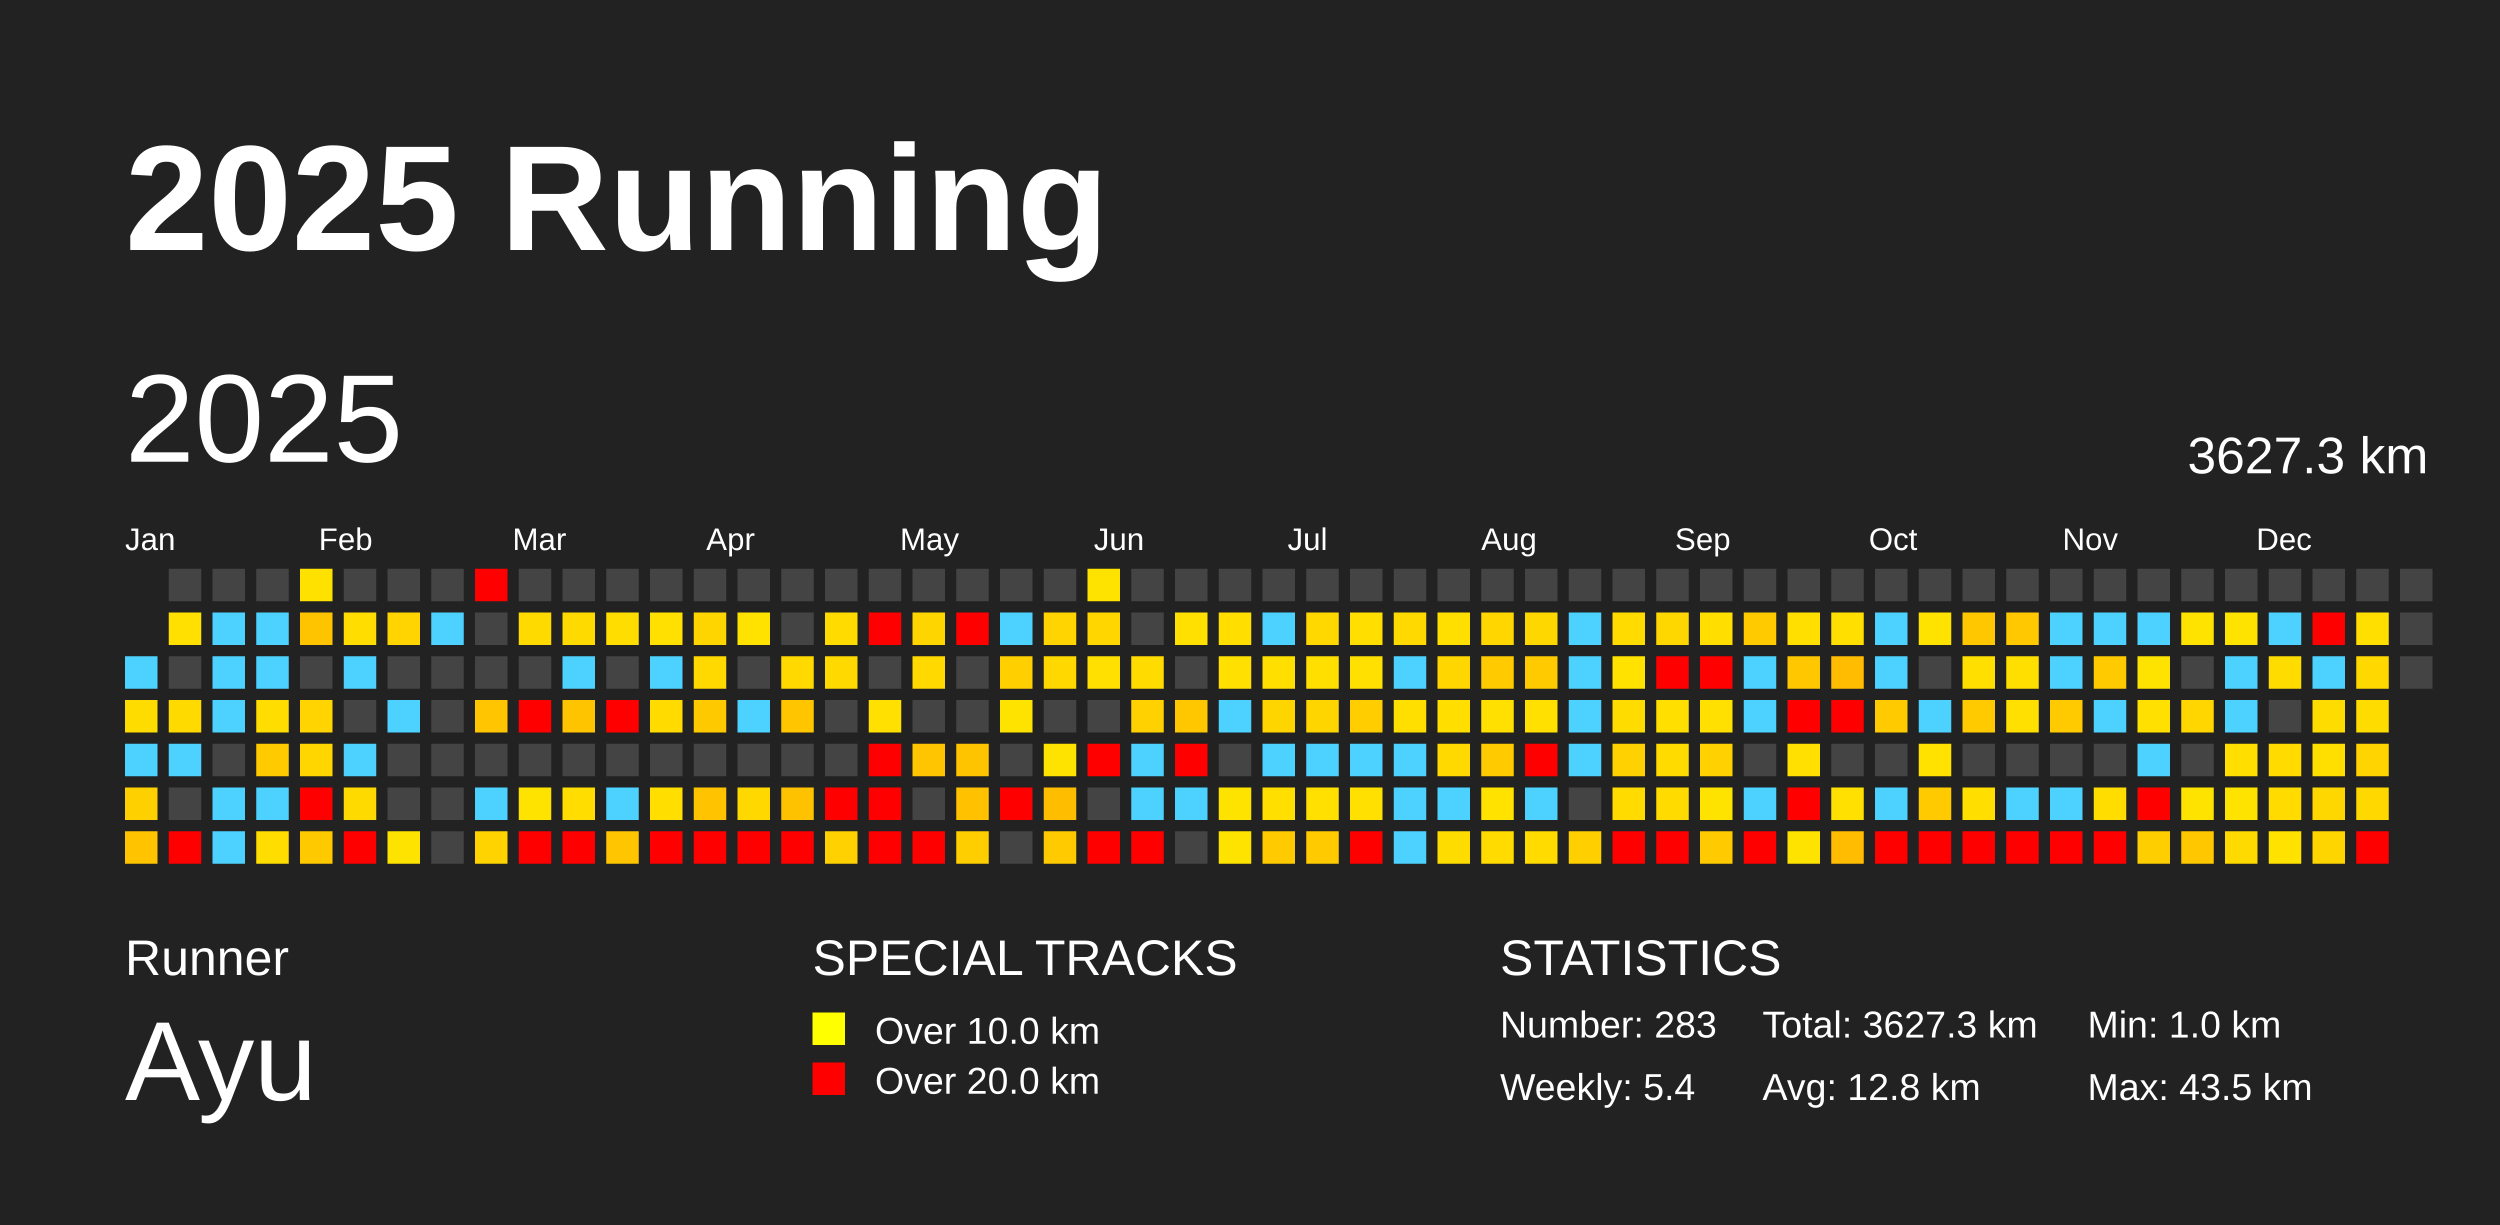
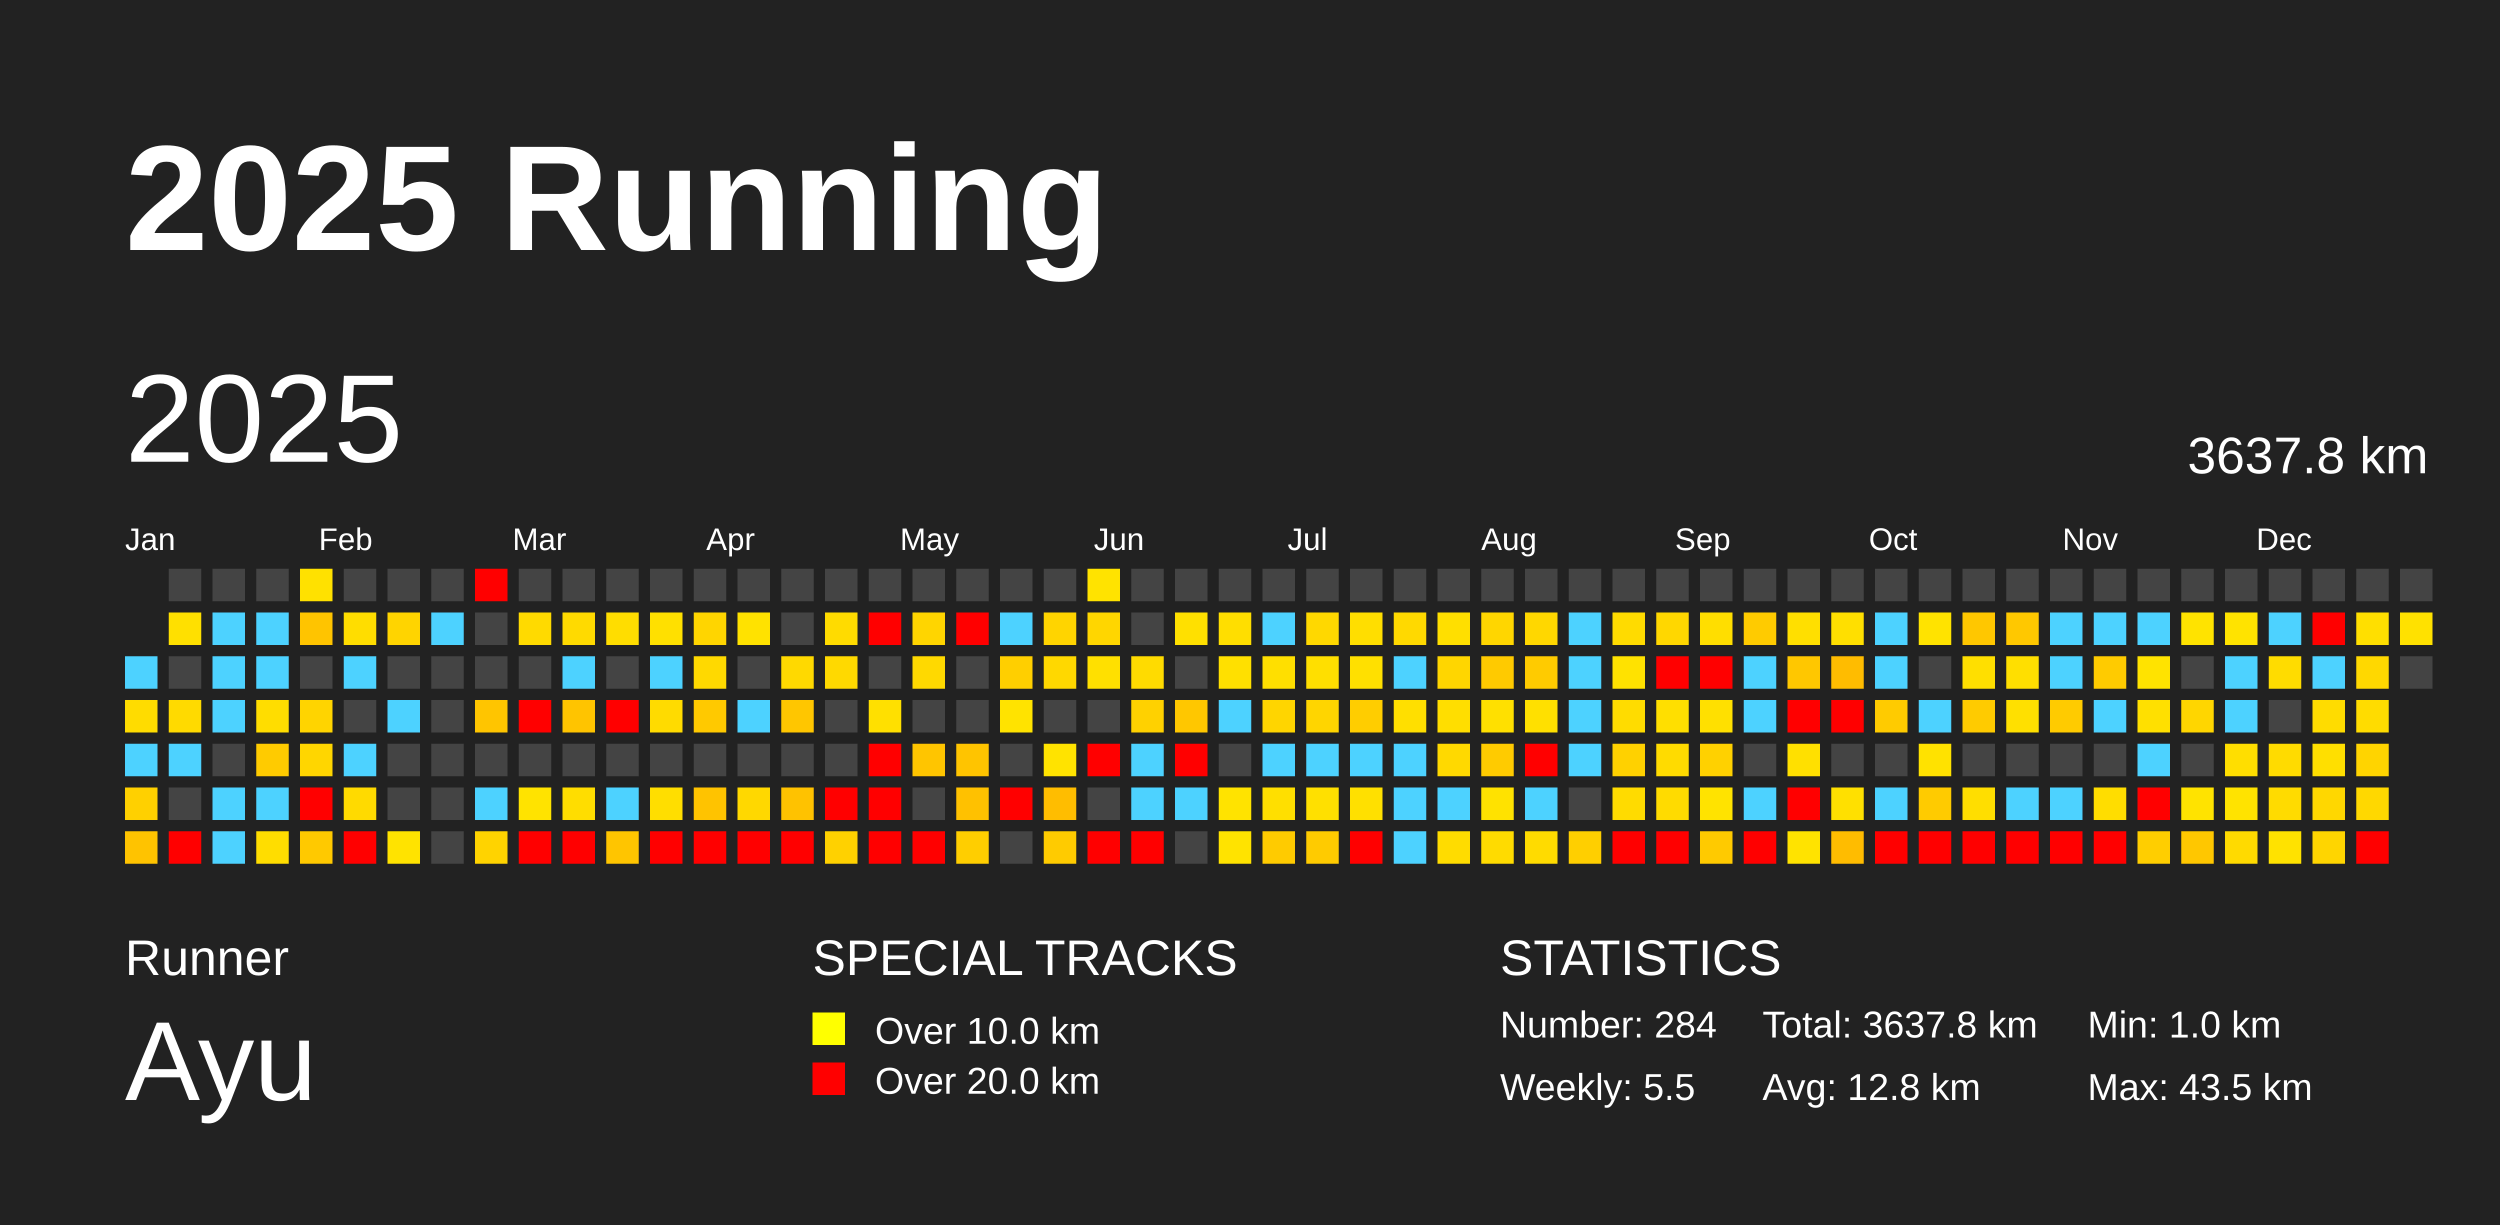
<svg xmlns="http://www.w3.org/2000/svg" baseProfile="full" height="98mm" version="1.1" viewBox="0,0,200,98" width="200mm">
  <defs />
  <rect fill="#222222" height="98" width="200" x="0" y="0" />
  <text fill="#FFFFFF" style="font-size:12px; font-family:Arial; font-weight:bold;" x="10" y="20">2025 Running</text>
  <text fill="#FFFFFF" style="font-size:4px; font-family:Arial" x="10" y="78">Runner</text>
  <text fill="#FFFFFF" style="font-size:9px; font-family:Arial" x="10" y="88">Ayu</text>
  <text fill="#FFFFFF" style="font-size:4px; font-family:Arial" x="65" y="78">SPECIAL TRACKS</text>
  <rect fill="yellow" height="2.6" width="2.6" x="65" y="81" />
  <text fill="#FFFFFF" style="font-size:3px; font-family:Arial" x="70" y="83.5">Over 10.0 km</text>
  <rect fill="red" height="2.6" width="2.6" x="65" y="85" />
  <text fill="#FFFFFF" style="font-size:3px; font-family:Arial" x="70" y="87.5">Over 20.0 km</text>
  <text fill="#FFFFFF" style="font-size:4px; font-family:Arial" x="120" y="78">STATISTICS</text>
-   <text fill="#FFFFFF" style="font-size:3px; font-family:Arial" x="120" y="83">Number: 283</text>
-   <text fill="#FFFFFF" style="font-size:3px; font-family:Arial" x="120" y="88">Weekly: 5.4</text>
-   <text fill="#FFFFFF" style="font-size:3px; font-family:Arial" x="141" y="83">Total: 3627.3 km</text>
+   <text fill="#FFFFFF" style="font-size:3px; font-family:Arial" x="120" y="83">Number: 284</text>
+   <text fill="#FFFFFF" style="font-size:3px; font-family:Arial" x="120" y="88">Weekly: 5.5</text>
+   <text fill="#FFFFFF" style="font-size:3px; font-family:Arial" x="141" y="83">Total: 3637.8 km</text>
  <text fill="#FFFFFF" style="font-size:3px; font-family:Arial" x="141" y="88">Avg: 12.8 km</text>
  <text fill="#FFFFFF" style="font-size:3px; font-family:Arial" x="167" y="83">Min: 1.0 km</text>
  <text fill="#FFFFFF" style="font-size:3px; font-family:Arial" x="167" y="88">Max: 43.5 km</text>
  <text dominant-baseline="hanging" fill="#FFFFFF" style="font-size:10.0px; font-family:Arial;" x="10" y="30">2025</text>
-   <text dominant-baseline="hanging" fill="#FFFFFF" style="font-size:4.125px; font-family:Arial;" x="175" y="35">3627.3 km</text>
+   <text dominant-baseline="hanging" fill="#FFFFFF" style="font-size:4.125px; font-family:Arial;" x="175" y="35">3637.8 km</text>
  <text fill="#FFFFFF" style="font-size:2.5px; font-family:Arial" x="10.0" y="44">Jan</text>
  <text fill="#FFFFFF" style="font-size:2.5px; font-family:Arial" x="25.5" y="44">Feb</text>
  <text fill="#FFFFFF" style="font-size:2.5px; font-family:Arial" x="41.0" y="44">Mar</text>
  <text fill="#FFFFFF" style="font-size:2.5px; font-family:Arial" x="56.5" y="44">Apr</text>
  <text fill="#FFFFFF" style="font-size:2.5px; font-family:Arial" x="72.0" y="44">May</text>
  <text fill="#FFFFFF" style="font-size:2.5px; font-family:Arial" x="87.5" y="44">Jun</text>
  <text fill="#FFFFFF" style="font-size:2.5px; font-family:Arial" x="103.0" y="44">Jul</text>
  <text fill="#FFFFFF" style="font-size:2.5px; font-family:Arial" x="118.5" y="44">Aug</text>
  <text fill="#FFFFFF" style="font-size:2.5px; font-family:Arial" x="134.0" y="44">Sep</text>
  <text fill="#FFFFFF" style="font-size:2.5px; font-family:Arial" x="149.5" y="44">Oct</text>
  <text fill="#FFFFFF" style="font-size:2.5px; font-family:Arial" x="165.0" y="44">Nov</text>
  <text fill="#FFFFFF" style="font-size:2.5px; font-family:Arial" x="180.5" y="44">Dec</text>
  <rect fill="#4dd2ff" height="2.6" width="2.6" x="10.0" y="52.5" />
  <rect fill="#ffdc00" height="2.6" width="2.6" x="10.0" y="56.0" />
  <rect fill="#4dd2ff" height="2.6" width="2.6" x="10.0" y="59.5" />
  <rect fill="#ffd000" height="2.6" width="2.6" x="10.0" y="63.0" />
  <rect fill="#ffc300" height="2.6" width="2.6" x="10.0" y="66.5" />
  <rect fill="#444444" height="2.6" width="2.6" x="13.5" y="45.5" />
  <rect fill="#ffe000" height="2.6" width="2.6" x="13.5" y="49.0" />
  <rect fill="#444444" height="2.6" width="2.6" x="13.5" y="52.5" />
  <rect fill="#ffda00" height="2.6" width="2.6" x="13.5" y="56.0" />
  <rect fill="#4dd2ff" height="2.6" width="2.6" x="13.5" y="59.5" />
  <rect fill="#444444" height="2.6" width="2.6" x="13.5" y="63.0" />
  <rect fill="red" height="2.6" width="2.6" x="13.5" y="66.5" />
  <rect fill="#444444" height="2.6" width="2.6" x="17.0" y="45.5" />
  <rect fill="#4dd2ff" height="2.6" width="2.6" x="17.0" y="49.0" />
  <rect fill="#4dd2ff" height="2.6" width="2.6" x="17.0" y="52.5" />
  <rect fill="#4dd2ff" height="2.6" width="2.6" x="17.0" y="56.0" />
  <rect fill="#444444" height="2.6" width="2.6" x="17.0" y="59.5" />
  <rect fill="#4dd2ff" height="2.6" width="2.6" x="17.0" y="63.0" />
  <rect fill="#4dd2ff" height="2.6" width="2.6" x="17.0" y="66.5" />
  <rect fill="#444444" height="2.6" width="2.6" x="20.5" y="45.5" />
  <rect fill="#4dd2ff" height="2.6" width="2.6" x="20.5" y="49.0" />
  <rect fill="#4dd2ff" height="2.6" width="2.6" x="20.5" y="52.5" />
  <rect fill="#ffdd00" height="2.6" width="2.6" x="20.5" y="56.0" />
  <rect fill="#ffcb00" height="2.6" width="2.6" x="20.5" y="59.5" />
  <rect fill="#4dd2ff" height="2.6" width="2.6" x="20.5" y="63.0" />
  <rect fill="#ffdd00" height="2.6" width="2.6" x="20.5" y="66.5" />
  <rect fill="#ffe100" height="2.6" width="2.6" x="24.0" y="45.5" />
  <rect fill="#ffc400" height="2.6" width="2.6" x="24.0" y="49.0" />
  <rect fill="#444444" height="2.6" width="2.6" x="24.0" y="52.5" />
  <rect fill="#ffd400" height="2.6" width="2.6" x="24.0" y="56.0" />
  <rect fill="#ffd600" height="2.6" width="2.6" x="24.0" y="59.5" />
  <rect fill="red" height="2.6" width="2.6" x="24.0" y="63.0" />
  <rect fill="#ffc900" height="2.6" width="2.6" x="24.0" y="66.5" />
  <rect fill="#444444" height="2.6" width="2.6" x="27.5" y="45.5" />
  <rect fill="#ffdd00" height="2.6" width="2.6" x="27.5" y="49.0" />
  <rect fill="#4dd2ff" height="2.6" width="2.6" x="27.5" y="52.5" />
  <rect fill="#444444" height="2.6" width="2.6" x="27.5" y="56.0" />
  <rect fill="#4dd2ff" height="2.6" width="2.6" x="27.5" y="59.5" />
  <rect fill="#ffda00" height="2.6" width="2.6" x="27.5" y="63.0" />
  <rect fill="red" height="2.6" width="2.6" x="27.5" y="66.5" />
  <rect fill="#444444" height="2.6" width="2.6" x="31.0" y="45.5" />
  <rect fill="#ffd400" height="2.6" width="2.6" x="31.0" y="49.0" />
  <rect fill="#444444" height="2.6" width="2.6" x="31.0" y="52.5" />
  <rect fill="#4dd2ff" height="2.6" width="2.6" x="31.0" y="56.0" />
  <rect fill="#444444" height="2.6" width="2.6" x="31.0" y="59.5" />
  <rect fill="#444444" height="2.6" width="2.6" x="31.0" y="63.0" />
  <rect fill="#ffe300" height="2.6" width="2.6" x="31.0" y="66.5" />
  <rect fill="#444444" height="2.6" width="2.6" x="34.5" y="45.5" />
  <rect fill="#4dd2ff" height="2.6" width="2.6" x="34.5" y="49.0" />
  <rect fill="#444444" height="2.6" width="2.6" x="34.5" y="52.5" />
  <rect fill="#444444" height="2.6" width="2.6" x="34.5" y="56.0" />
  <rect fill="#444444" height="2.6" width="2.6" x="34.5" y="59.5" />
  <rect fill="#444444" height="2.6" width="2.6" x="34.5" y="63.0" />
  <rect fill="#444444" height="2.6" width="2.6" x="34.5" y="66.5" />
  <rect fill="red" height="2.6" width="2.6" x="38.0" y="45.5" />
  <rect fill="#444444" height="2.6" width="2.6" x="38.0" y="49.0" />
  <rect fill="#444444" height="2.6" width="2.6" x="38.0" y="52.5" />
  <rect fill="#ffc500" height="2.6" width="2.6" x="38.0" y="56.0" />
  <rect fill="#444444" height="2.6" width="2.6" x="38.0" y="59.5" />
  <rect fill="#4dd2ff" height="2.6" width="2.6" x="38.0" y="63.0" />
  <rect fill="#ffd300" height="2.6" width="2.6" x="38.0" y="66.5" />
  <rect fill="#444444" height="2.6" width="2.6" x="41.5" y="45.5" />
  <rect fill="#ffda00" height="2.6" width="2.6" x="41.5" y="49.0" />
  <rect fill="#444444" height="2.6" width="2.6" x="41.5" y="52.5" />
  <rect fill="red" height="2.6" width="2.6" x="41.5" y="56.0" />
  <rect fill="#444444" height="2.6" width="2.6" x="41.5" y="59.5" />
  <rect fill="#ffe300" height="2.6" width="2.6" x="41.5" y="63.0" />
  <rect fill="red" height="2.6" width="2.6" x="41.5" y="66.5" />
  <rect fill="#444444" height="2.6" width="2.6" x="45.0" y="45.5" />
  <rect fill="#ffda00" height="2.6" width="2.6" x="45.0" y="49.0" />
  <rect fill="#4dd2ff" height="2.6" width="2.6" x="45.0" y="52.5" />
  <rect fill="#ffc400" height="2.6" width="2.6" x="45.0" y="56.0" />
  <rect fill="#444444" height="2.6" width="2.6" x="45.0" y="59.5" />
  <rect fill="#ffdd00" height="2.6" width="2.6" x="45.0" y="63.0" />
  <rect fill="red" height="2.6" width="2.6" x="45.0" y="66.5" />
  <rect fill="#444444" height="2.6" width="2.6" x="48.5" y="45.5" />
  <rect fill="#ffdd00" height="2.6" width="2.6" x="48.5" y="49.0" />
  <rect fill="#444444" height="2.6" width="2.6" x="48.5" y="52.5" />
  <rect fill="red" height="2.6" width="2.6" x="48.5" y="56.0" />
  <rect fill="#444444" height="2.6" width="2.6" x="48.5" y="59.5" />
  <rect fill="#4dd2ff" height="2.6" width="2.6" x="48.5" y="63.0" />
  <rect fill="#ffc500" height="2.6" width="2.6" x="48.5" y="66.5" />
  <rect fill="#444444" height="2.6" width="2.6" x="52.0" y="45.5" />
  <rect fill="#ffe000" height="2.6" width="2.6" x="52.0" y="49.0" />
  <rect fill="#4dd2ff" height="2.6" width="2.6" x="52.0" y="52.5" />
  <rect fill="#ffdb00" height="2.6" width="2.6" x="52.0" y="56.0" />
  <rect fill="#444444" height="2.6" width="2.6" x="52.0" y="59.5" />
  <rect fill="#ffde00" height="2.6" width="2.6" x="52.0" y="63.0" />
  <rect fill="red" height="2.6" width="2.6" x="52.0" y="66.5" />
  <rect fill="#444444" height="2.6" width="2.6" x="55.5" y="45.5" />
  <rect fill="#ffd500" height="2.6" width="2.6" x="55.5" y="49.0" />
  <rect fill="#ffd900" height="2.6" width="2.6" x="55.5" y="52.5" />
  <rect fill="#ffc900" height="2.6" width="2.6" x="55.5" y="56.0" />
  <rect fill="#444444" height="2.6" width="2.6" x="55.5" y="59.5" />
  <rect fill="#ffc300" height="2.6" width="2.6" x="55.5" y="63.0" />
  <rect fill="red" height="2.6" width="2.6" x="55.5" y="66.5" />
  <rect fill="#444444" height="2.6" width="2.6" x="59.0" y="45.5" />
  <rect fill="#ffe200" height="2.6" width="2.6" x="59.0" y="49.0" />
  <rect fill="#444444" height="2.6" width="2.6" x="59.0" y="52.5" />
  <rect fill="#4dd2ff" height="2.6" width="2.6" x="59.0" y="56.0" />
  <rect fill="#444444" height="2.6" width="2.6" x="59.0" y="59.5" />
  <rect fill="#ffd800" height="2.6" width="2.6" x="59.0" y="63.0" />
  <rect fill="red" height="2.6" width="2.6" x="59.0" y="66.5" />
  <rect fill="#444444" height="2.6" width="2.6" x="62.5" y="45.5" />
  <rect fill="#444444" height="2.6" width="2.6" x="62.5" y="49.0" />
  <rect fill="#ffd900" height="2.6" width="2.6" x="62.5" y="52.5" />
  <rect fill="#ffc600" height="2.6" width="2.6" x="62.5" y="56.0" />
  <rect fill="#444444" height="2.6" width="2.6" x="62.5" y="59.5" />
  <rect fill="#ffc200" height="2.6" width="2.6" x="62.5" y="63.0" />
  <rect fill="red" height="2.6" width="2.6" x="62.5" y="66.5" />
  <rect fill="#444444" height="2.6" width="2.6" x="66.0" y="45.5" />
  <rect fill="#ffdb00" height="2.6" width="2.6" x="66.0" y="49.0" />
  <rect fill="#ffd900" height="2.6" width="2.6" x="66.0" y="52.5" />
  <rect fill="#444444" height="2.6" width="2.6" x="66.0" y="56.0" />
  <rect fill="#444444" height="2.6" width="2.6" x="66.0" y="59.5" />
  <rect fill="red" height="2.6" width="2.6" x="66.0" y="63.0" />
  <rect fill="#ffd100" height="2.6" width="2.6" x="66.0" y="66.5" />
  <rect fill="#444444" height="2.6" width="2.6" x="69.5" y="45.5" />
  <rect fill="red" height="2.6" width="2.6" x="69.5" y="49.0" />
  <rect fill="#444444" height="2.6" width="2.6" x="69.5" y="52.5" />
  <rect fill="#ffe000" height="2.6" width="2.6" x="69.5" y="56.0" />
  <rect fill="red" height="2.6" width="2.6" x="69.5" y="59.5" />
  <rect fill="red" height="2.6" width="2.6" x="69.5" y="63.0" />
  <rect fill="red" height="2.6" width="2.6" x="69.5" y="66.5" />
  <rect fill="#444444" height="2.6" width="2.6" x="73.0" y="45.5" />
  <rect fill="#ffd500" height="2.6" width="2.6" x="73.0" y="49.0" />
  <rect fill="#ffd900" height="2.6" width="2.6" x="73.0" y="52.5" />
  <rect fill="#444444" height="2.6" width="2.6" x="73.0" y="56.0" />
  <rect fill="#ffc500" height="2.6" width="2.6" x="73.0" y="59.5" />
  <rect fill="#444444" height="2.6" width="2.6" x="73.0" y="63.0" />
  <rect fill="red" height="2.6" width="2.6" x="73.0" y="66.5" />
  <rect fill="#444444" height="2.6" width="2.6" x="76.5" y="45.5" />
  <rect fill="red" height="2.6" width="2.6" x="76.5" y="49.0" />
  <rect fill="#444444" height="2.6" width="2.6" x="76.5" y="52.5" />
  <rect fill="#444444" height="2.6" width="2.6" x="76.5" y="56.0" />
  <rect fill="#ffc400" height="2.6" width="2.6" x="76.5" y="59.5" />
  <rect fill="#ffc100" height="2.6" width="2.6" x="76.5" y="63.0" />
  <rect fill="#ffce00" height="2.6" width="2.6" x="76.5" y="66.5" />
  <rect fill="#444444" height="2.6" width="2.6" x="80.0" y="45.5" />
  <rect fill="#4dd2ff" height="2.6" width="2.6" x="80.0" y="49.0" />
  <rect fill="#ffcf00" height="2.6" width="2.6" x="80.0" y="52.5" />
  <rect fill="#ffe300" height="2.6" width="2.6" x="80.0" y="56.0" />
  <rect fill="#444444" height="2.6" width="2.6" x="80.0" y="59.5" />
  <rect fill="red" height="2.6" width="2.6" x="80.0" y="63.0" />
  <rect fill="#444444" height="2.6" width="2.6" x="80.0" y="66.5" />
  <rect fill="#444444" height="2.6" width="2.6" x="83.5" y="45.5" />
  <rect fill="#ffd400" height="2.6" width="2.6" x="83.5" y="49.0" />
  <rect fill="#ffd800" height="2.6" width="2.6" x="83.5" y="52.5" />
  <rect fill="#444444" height="2.6" width="2.6" x="83.5" y="56.0" />
  <rect fill="#ffe300" height="2.6" width="2.6" x="83.5" y="59.5" />
  <rect fill="#ffbd00" height="2.6" width="2.6" x="83.5" y="63.0" />
  <rect fill="#ffcb00" height="2.6" width="2.6" x="83.5" y="66.5" />
  <rect fill="#ffe300" height="2.6" width="2.6" x="87.0" y="45.5" />
  <rect fill="#ffd600" height="2.6" width="2.6" x="87.0" y="49.0" />
  <rect fill="#ffe000" height="2.6" width="2.6" x="87.0" y="52.5" />
  <rect fill="#444444" height="2.6" width="2.6" x="87.0" y="56.0" />
  <rect fill="red" height="2.6" width="2.6" x="87.0" y="59.5" />
  <rect fill="#444444" height="2.6" width="2.6" x="87.0" y="63.0" />
  <rect fill="red" height="2.6" width="2.6" x="87.0" y="66.5" />
  <rect fill="#444444" height="2.6" width="2.6" x="90.5" y="45.5" />
  <rect fill="#444444" height="2.6" width="2.6" x="90.5" y="49.0" />
  <rect fill="#ffdb00" height="2.6" width="2.6" x="90.5" y="52.5" />
  <rect fill="#ffd100" height="2.6" width="2.6" x="90.5" y="56.0" />
  <rect fill="#4dd2ff" height="2.6" width="2.6" x="90.5" y="59.5" />
  <rect fill="#4dd2ff" height="2.6" width="2.6" x="90.5" y="63.0" />
  <rect fill="red" height="2.6" width="2.6" x="90.5" y="66.5" />
  <rect fill="#444444" height="2.6" width="2.6" x="94.0" y="45.5" />
  <rect fill="#ffe000" height="2.6" width="2.6" x="94.0" y="49.0" />
  <rect fill="#444444" height="2.6" width="2.6" x="94.0" y="52.5" />
  <rect fill="#ffc700" height="2.6" width="2.6" x="94.0" y="56.0" />
  <rect fill="red" height="2.6" width="2.6" x="94.0" y="59.5" />
  <rect fill="#4dd2ff" height="2.6" width="2.6" x="94.0" y="63.0" />
  <rect fill="#444444" height="2.6" width="2.6" x="94.0" y="66.5" />
  <rect fill="#444444" height="2.6" width="2.6" x="97.5" y="45.5" />
  <rect fill="#ffde00" height="2.6" width="2.6" x="97.5" y="49.0" />
  <rect fill="#ffe000" height="2.6" width="2.6" x="97.5" y="52.5" />
  <rect fill="#4dd2ff" height="2.6" width="2.6" x="97.5" y="56.0" />
  <rect fill="#444444" height="2.6" width="2.6" x="97.5" y="59.5" />
  <rect fill="#ffe300" height="2.6" width="2.6" x="97.5" y="63.0" />
  <rect fill="#ffe300" height="2.6" width="2.6" x="97.5" y="66.5" />
  <rect fill="#444444" height="2.6" width="2.6" x="101.0" y="45.5" />
  <rect fill="#4dd2ff" height="2.6" width="2.6" x="101.0" y="49.0" />
  <rect fill="#ffdf00" height="2.6" width="2.6" x="101.0" y="52.5" />
  <rect fill="#ffd500" height="2.6" width="2.6" x="101.0" y="56.0" />
  <rect fill="#4dd2ff" height="2.6" width="2.6" x="101.0" y="59.5" />
  <rect fill="#ffdf00" height="2.6" width="2.6" x="101.0" y="63.0" />
  <rect fill="#ffcb00" height="2.6" width="2.6" x="101.0" y="66.5" />
  <rect fill="#444444" height="2.6" width="2.6" x="104.5" y="45.5" />
  <rect fill="#ffd800" height="2.6" width="2.6" x="104.5" y="49.0" />
  <rect fill="#ffdf00" height="2.6" width="2.6" x="104.5" y="52.5" />
  <rect fill="#ffd500" height="2.6" width="2.6" x="104.5" y="56.0" />
  <rect fill="#4dd2ff" height="2.6" width="2.6" x="104.5" y="59.5" />
  <rect fill="#ffe000" height="2.6" width="2.6" x="104.5" y="63.0" />
  <rect fill="#ffcb00" height="2.6" width="2.6" x="104.5" y="66.5" />
  <rect fill="#444444" height="2.6" width="2.6" x="108.0" y="45.5" />
  <rect fill="#ffde00" height="2.6" width="2.6" x="108.0" y="49.0" />
  <rect fill="#ffe000" height="2.6" width="2.6" x="108.0" y="52.5" />
  <rect fill="#ffcd00" height="2.6" width="2.6" x="108.0" y="56.0" />
  <rect fill="#4dd2ff" height="2.6" width="2.6" x="108.0" y="59.5" />
  <rect fill="#ffe000" height="2.6" width="2.6" x="108.0" y="63.0" />
  <rect fill="red" height="2.6" width="2.6" x="108.0" y="66.5" />
  <rect fill="#444444" height="2.6" width="2.6" x="111.5" y="45.5" />
  <rect fill="#ffd900" height="2.6" width="2.6" x="111.5" y="49.0" />
  <rect fill="#4dd2ff" height="2.6" width="2.6" x="111.5" y="52.5" />
  <rect fill="#ffdf00" height="2.6" width="2.6" x="111.5" y="56.0" />
  <rect fill="#4dd2ff" height="2.6" width="2.6" x="111.5" y="59.5" />
  <rect fill="#4dd2ff" height="2.6" width="2.6" x="111.5" y="63.0" />
  <rect fill="#4dd2ff" height="2.6" width="2.6" x="111.5" y="66.5" />
  <rect fill="#444444" height="2.6" width="2.6" x="115.0" y="45.5" />
  <rect fill="#ffdf00" height="2.6" width="2.6" x="115.0" y="49.0" />
  <rect fill="#ffd600" height="2.6" width="2.6" x="115.0" y="52.5" />
  <rect fill="#ffde00" height="2.6" width="2.6" x="115.0" y="56.0" />
  <rect fill="#ffd900" height="2.6" width="2.6" x="115.0" y="59.5" />
  <rect fill="#4dd2ff" height="2.6" width="2.6" x="115.0" y="63.0" />
  <rect fill="#ffdc00" height="2.6" width="2.6" x="115.0" y="66.5" />
  <rect fill="#444444" height="2.6" width="2.6" x="118.5" y="45.5" />
  <rect fill="#ffd600" height="2.6" width="2.6" x="118.5" y="49.0" />
  <rect fill="#ffca00" height="2.6" width="2.6" x="118.5" y="52.5" />
  <rect fill="#ffe000" height="2.6" width="2.6" x="118.5" y="56.0" />
  <rect fill="#ffcb00" height="2.6" width="2.6" x="118.5" y="59.5" />
  <rect fill="#ffe200" height="2.6" width="2.6" x="118.5" y="63.0" />
  <rect fill="#ffdb00" height="2.6" width="2.6" x="118.5" y="66.5" />
  <rect fill="#444444" height="2.6" width="2.6" x="122.0" y="45.5" />
  <rect fill="#ffd700" height="2.6" width="2.6" x="122.0" y="49.0" />
  <rect fill="#ffcb00" height="2.6" width="2.6" x="122.0" y="52.5" />
  <rect fill="#ffe000" height="2.6" width="2.6" x="122.0" y="56.0" />
  <rect fill="red" height="2.6" width="2.6" x="122.0" y="59.5" />
  <rect fill="#4dd2ff" height="2.6" width="2.6" x="122.0" y="63.0" />
  <rect fill="#ffdb00" height="2.6" width="2.6" x="122.0" y="66.5" />
  <rect fill="#444444" height="2.6" width="2.6" x="125.5" y="45.5" />
  <rect fill="#4dd2ff" height="2.6" width="2.6" x="125.5" y="49.0" />
  <rect fill="#4dd2ff" height="2.6" width="2.6" x="125.5" y="52.5" />
  <rect fill="#4dd2ff" height="2.6" width="2.6" x="125.5" y="56.0" />
  <rect fill="#4dd2ff" height="2.6" width="2.6" x="125.5" y="59.5" />
  <rect fill="#444444" height="2.6" width="2.6" x="125.5" y="63.0" />
  <rect fill="#ffcf00" height="2.6" width="2.6" x="125.5" y="66.5" />
  <rect fill="#444444" height="2.6" width="2.6" x="129.0" y="45.5" />
  <rect fill="#ffdb00" height="2.6" width="2.6" x="129.0" y="49.0" />
  <rect fill="#ffe200" height="2.6" width="2.6" x="129.0" y="52.5" />
  <rect fill="#ffdc00" height="2.6" width="2.6" x="129.0" y="56.0" />
  <rect fill="#ffd100" height="2.6" width="2.6" x="129.0" y="59.5" />
  <rect fill="#ffdb00" height="2.6" width="2.6" x="129.0" y="63.0" />
  <rect fill="red" height="2.6" width="2.6" x="129.0" y="66.5" />
  <rect fill="#444444" height="2.6" width="2.6" x="132.5" y="45.5" />
  <rect fill="#ffd700" height="2.6" width="2.6" x="132.5" y="49.0" />
  <rect fill="red" height="2.6" width="2.6" x="132.5" y="52.5" />
  <rect fill="#ffdf00" height="2.6" width="2.6" x="132.5" y="56.0" />
  <rect fill="#ffdb00" height="2.6" width="2.6" x="132.5" y="59.5" />
  <rect fill="#ffdb00" height="2.6" width="2.6" x="132.5" y="63.0" />
  <rect fill="red" height="2.6" width="2.6" x="132.5" y="66.5" />
  <rect fill="#444444" height="2.6" width="2.6" x="136.0" y="45.5" />
  <rect fill="#ffde00" height="2.6" width="2.6" x="136.0" y="49.0" />
  <rect fill="red" height="2.6" width="2.6" x="136.0" y="52.5" />
  <rect fill="#ffe000" height="2.6" width="2.6" x="136.0" y="56.0" />
  <rect fill="#ffd100" height="2.6" width="2.6" x="136.0" y="59.5" />
  <rect fill="#ffe300" height="2.6" width="2.6" x="136.0" y="63.0" />
  <rect fill="#ffca00" height="2.6" width="2.6" x="136.0" y="66.5" />
  <rect fill="#444444" height="2.6" width="2.6" x="139.5" y="45.5" />
  <rect fill="#ffcb00" height="2.6" width="2.6" x="139.5" y="49.0" />
  <rect fill="#4dd2ff" height="2.6" width="2.6" x="139.5" y="52.5" />
  <rect fill="#4dd2ff" height="2.6" width="2.6" x="139.5" y="56.0" />
  <rect fill="#444444" height="2.6" width="2.6" x="139.5" y="59.5" />
  <rect fill="#4dd2ff" height="2.6" width="2.6" x="139.5" y="63.0" />
  <rect fill="red" height="2.6" width="2.6" x="139.5" y="66.5" />
  <rect fill="#444444" height="2.6" width="2.6" x="143.0" y="45.5" />
  <rect fill="#ffdf00" height="2.6" width="2.6" x="143.0" y="49.0" />
  <rect fill="#ffc700" height="2.6" width="2.6" x="143.0" y="52.5" />
  <rect fill="red" height="2.6" width="2.6" x="143.0" y="56.0" />
  <rect fill="#ffe000" height="2.6" width="2.6" x="143.0" y="59.5" />
  <rect fill="red" height="2.6" width="2.6" x="143.0" y="63.0" />
  <rect fill="#ffe300" height="2.6" width="2.6" x="143.0" y="66.5" />
  <rect fill="#444444" height="2.6" width="2.6" x="146.5" y="45.5" />
  <rect fill="#ffdf00" height="2.6" width="2.6" x="146.5" y="49.0" />
  <rect fill="#ffbc00" height="2.6" width="2.6" x="146.5" y="52.5" />
  <rect fill="red" height="2.6" width="2.6" x="146.5" y="56.0" />
  <rect fill="#444444" height="2.6" width="2.6" x="146.5" y="59.5" />
  <rect fill="#ffe000" height="2.6" width="2.6" x="146.5" y="63.0" />
  <rect fill="#ffbc00" height="2.6" width="2.6" x="146.5" y="66.5" />
  <rect fill="#444444" height="2.6" width="2.6" x="150.0" y="45.5" />
  <rect fill="#4dd2ff" height="2.6" width="2.6" x="150.0" y="49.0" />
  <rect fill="#4dd2ff" height="2.6" width="2.6" x="150.0" y="52.5" />
  <rect fill="#ffcb00" height="2.6" width="2.6" x="150.0" y="56.0" />
  <rect fill="#444444" height="2.6" width="2.6" x="150.0" y="59.5" />
  <rect fill="#4dd2ff" height="2.6" width="2.6" x="150.0" y="63.0" />
  <rect fill="red" height="2.6" width="2.6" x="150.0" y="66.5" />
  <rect fill="#444444" height="2.6" width="2.6" x="153.5" y="45.5" />
  <rect fill="#ffe300" height="2.6" width="2.6" x="153.5" y="49.0" />
  <rect fill="#444444" height="2.6" width="2.6" x="153.5" y="52.5" />
  <rect fill="#4dd2ff" height="2.6" width="2.6" x="153.5" y="56.0" />
  <rect fill="#ffe200" height="2.6" width="2.6" x="153.5" y="59.5" />
  <rect fill="#ffcb00" height="2.6" width="2.6" x="153.5" y="63.0" />
  <rect fill="red" height="2.6" width="2.6" x="153.5" y="66.5" />
  <rect fill="#444444" height="2.6" width="2.6" x="157.0" y="45.5" />
  <rect fill="#ffc700" height="2.6" width="2.6" x="157.0" y="49.0" />
  <rect fill="#ffdf00" height="2.6" width="2.6" x="157.0" y="52.5" />
  <rect fill="#ffcb00" height="2.6" width="2.6" x="157.0" y="56.0" />
  <rect fill="#444444" height="2.6" width="2.6" x="157.0" y="59.5" />
  <rect fill="#ffde00" height="2.6" width="2.6" x="157.0" y="63.0" />
  <rect fill="red" height="2.6" width="2.6" x="157.0" y="66.5" />
  <rect fill="#444444" height="2.6" width="2.6" x="160.5" y="45.5" />
  <rect fill="#ffc800" height="2.6" width="2.6" x="160.5" y="49.0" />
  <rect fill="#ffdf00" height="2.6" width="2.6" x="160.5" y="52.5" />
  <rect fill="#ffe000" height="2.6" width="2.6" x="160.5" y="56.0" />
  <rect fill="#444444" height="2.6" width="2.6" x="160.5" y="59.5" />
  <rect fill="#4dd2ff" height="2.6" width="2.6" x="160.5" y="63.0" />
  <rect fill="red" height="2.6" width="2.6" x="160.5" y="66.5" />
  <rect fill="#444444" height="2.6" width="2.6" x="164.0" y="45.5" />
  <rect fill="#4dd2ff" height="2.6" width="2.6" x="164.0" y="49.0" />
  <rect fill="#4dd2ff" height="2.6" width="2.6" x="164.0" y="52.5" />
  <rect fill="#ffcb00" height="2.6" width="2.6" x="164.0" y="56.0" />
  <rect fill="#444444" height="2.6" width="2.6" x="164.0" y="59.5" />
  <rect fill="#4dd2ff" height="2.6" width="2.6" x="164.0" y="63.0" />
  <rect fill="red" height="2.6" width="2.6" x="164.0" y="66.5" />
  <rect fill="#444444" height="2.6" width="2.6" x="167.5" y="45.5" />
  <rect fill="#4dd2ff" height="2.6" width="2.6" x="167.5" y="49.0" />
  <rect fill="#ffcb00" height="2.6" width="2.6" x="167.5" y="52.5" />
  <rect fill="#4dd2ff" height="2.6" width="2.6" x="167.5" y="56.0" />
  <rect fill="#444444" height="2.6" width="2.6" x="167.5" y="59.5" />
  <rect fill="#ffdd00" height="2.6" width="2.6" x="167.5" y="63.0" />
  <rect fill="red" height="2.6" width="2.6" x="167.5" y="66.5" />
  <rect fill="#444444" height="2.6" width="2.6" x="171.0" y="45.5" />
  <rect fill="#4dd2ff" height="2.6" width="2.6" x="171.0" y="49.0" />
  <rect fill="#ffe300" height="2.6" width="2.6" x="171.0" y="52.5" />
  <rect fill="#ffe000" height="2.6" width="2.6" x="171.0" y="56.0" />
  <rect fill="#4dd2ff" height="2.6" width="2.6" x="171.0" y="59.5" />
  <rect fill="red" height="2.6" width="2.6" x="171.0" y="63.0" />
  <rect fill="#ffce00" height="2.6" width="2.6" x="171.0" y="66.5" />
  <rect fill="#444444" height="2.6" width="2.6" x="174.5" y="45.5" />
  <rect fill="#ffe300" height="2.6" width="2.6" x="174.5" y="49.0" />
  <rect fill="#444444" height="2.6" width="2.6" x="174.5" y="52.5" />
  <rect fill="#ffd600" height="2.6" width="2.6" x="174.5" y="56.0" />
  <rect fill="#444444" height="2.6" width="2.6" x="174.5" y="59.5" />
  <rect fill="#ffe300" height="2.6" width="2.6" x="174.5" y="63.0" />
  <rect fill="#ffc700" height="2.6" width="2.6" x="174.5" y="66.5" />
  <rect fill="#444444" height="2.6" width="2.6" x="178.0" y="45.5" />
  <rect fill="#ffe300" height="2.6" width="2.6" x="178.0" y="49.0" />
  <rect fill="#4dd2ff" height="2.6" width="2.6" x="178.0" y="52.5" />
  <rect fill="#4dd2ff" height="2.6" width="2.6" x="178.0" y="56.0" />
  <rect fill="#ffde00" height="2.6" width="2.6" x="178.0" y="59.5" />
  <rect fill="#ffe300" height="2.6" width="2.6" x="178.0" y="63.0" />
  <rect fill="#ffda00" height="2.6" width="2.6" x="178.0" y="66.5" />
  <rect fill="#444444" height="2.6" width="2.6" x="181.5" y="45.5" />
  <rect fill="#4dd2ff" height="2.6" width="2.6" x="181.5" y="49.0" />
  <rect fill="#ffdc00" height="2.6" width="2.6" x="181.5" y="52.5" />
  <rect fill="#444444" height="2.6" width="2.6" x="181.5" y="56.0" />
  <rect fill="#ffdb00" height="2.6" width="2.6" x="181.5" y="59.5" />
  <rect fill="#ffdb00" height="2.6" width="2.6" x="181.5" y="63.0" />
  <rect fill="#ffe200" height="2.6" width="2.6" x="181.5" y="66.5" />
  <rect fill="#444444" height="2.6" width="2.6" x="185.0" y="45.5" />
  <rect fill="red" height="2.6" width="2.6" x="185.0" y="49.0" />
  <rect fill="#4dd2ff" height="2.6" width="2.6" x="185.0" y="52.5" />
  <rect fill="#ffdc00" height="2.6" width="2.6" x="185.0" y="56.0" />
  <rect fill="#ffdf00" height="2.6" width="2.6" x="185.0" y="59.5" />
  <rect fill="#ffd700" height="2.6" width="2.6" x="185.0" y="63.0" />
  <rect fill="#ffd500" height="2.6" width="2.6" x="185.0" y="66.5" />
  <rect fill="#444444" height="2.6" width="2.6" x="188.5" y="45.5" />
  <rect fill="#ffdf00" height="2.6" width="2.6" x="188.5" y="49.0" />
  <rect fill="#ffd800" height="2.6" width="2.6" x="188.5" y="52.5" />
  <rect fill="#ffdc00" height="2.6" width="2.6" x="188.5" y="56.0" />
  <rect fill="#ffd400" height="2.6" width="2.6" x="188.5" y="59.5" />
  <rect fill="#ffd800" height="2.6" width="2.6" x="188.5" y="63.0" />
  <rect fill="red" height="2.6" width="2.6" x="188.5" y="66.5" />
  <rect fill="#444444" height="2.6" width="2.6" x="192.0" y="45.5" />
-   <rect fill="#444444" height="2.6" width="2.6" x="192.0" y="49.0" />
+   <rect fill="#ffe100" height="2.6" width="2.6" x="192.0" y="49.0" />
  <rect fill="#444444" height="2.6" width="2.6" x="192.0" y="52.5" />
</svg>
